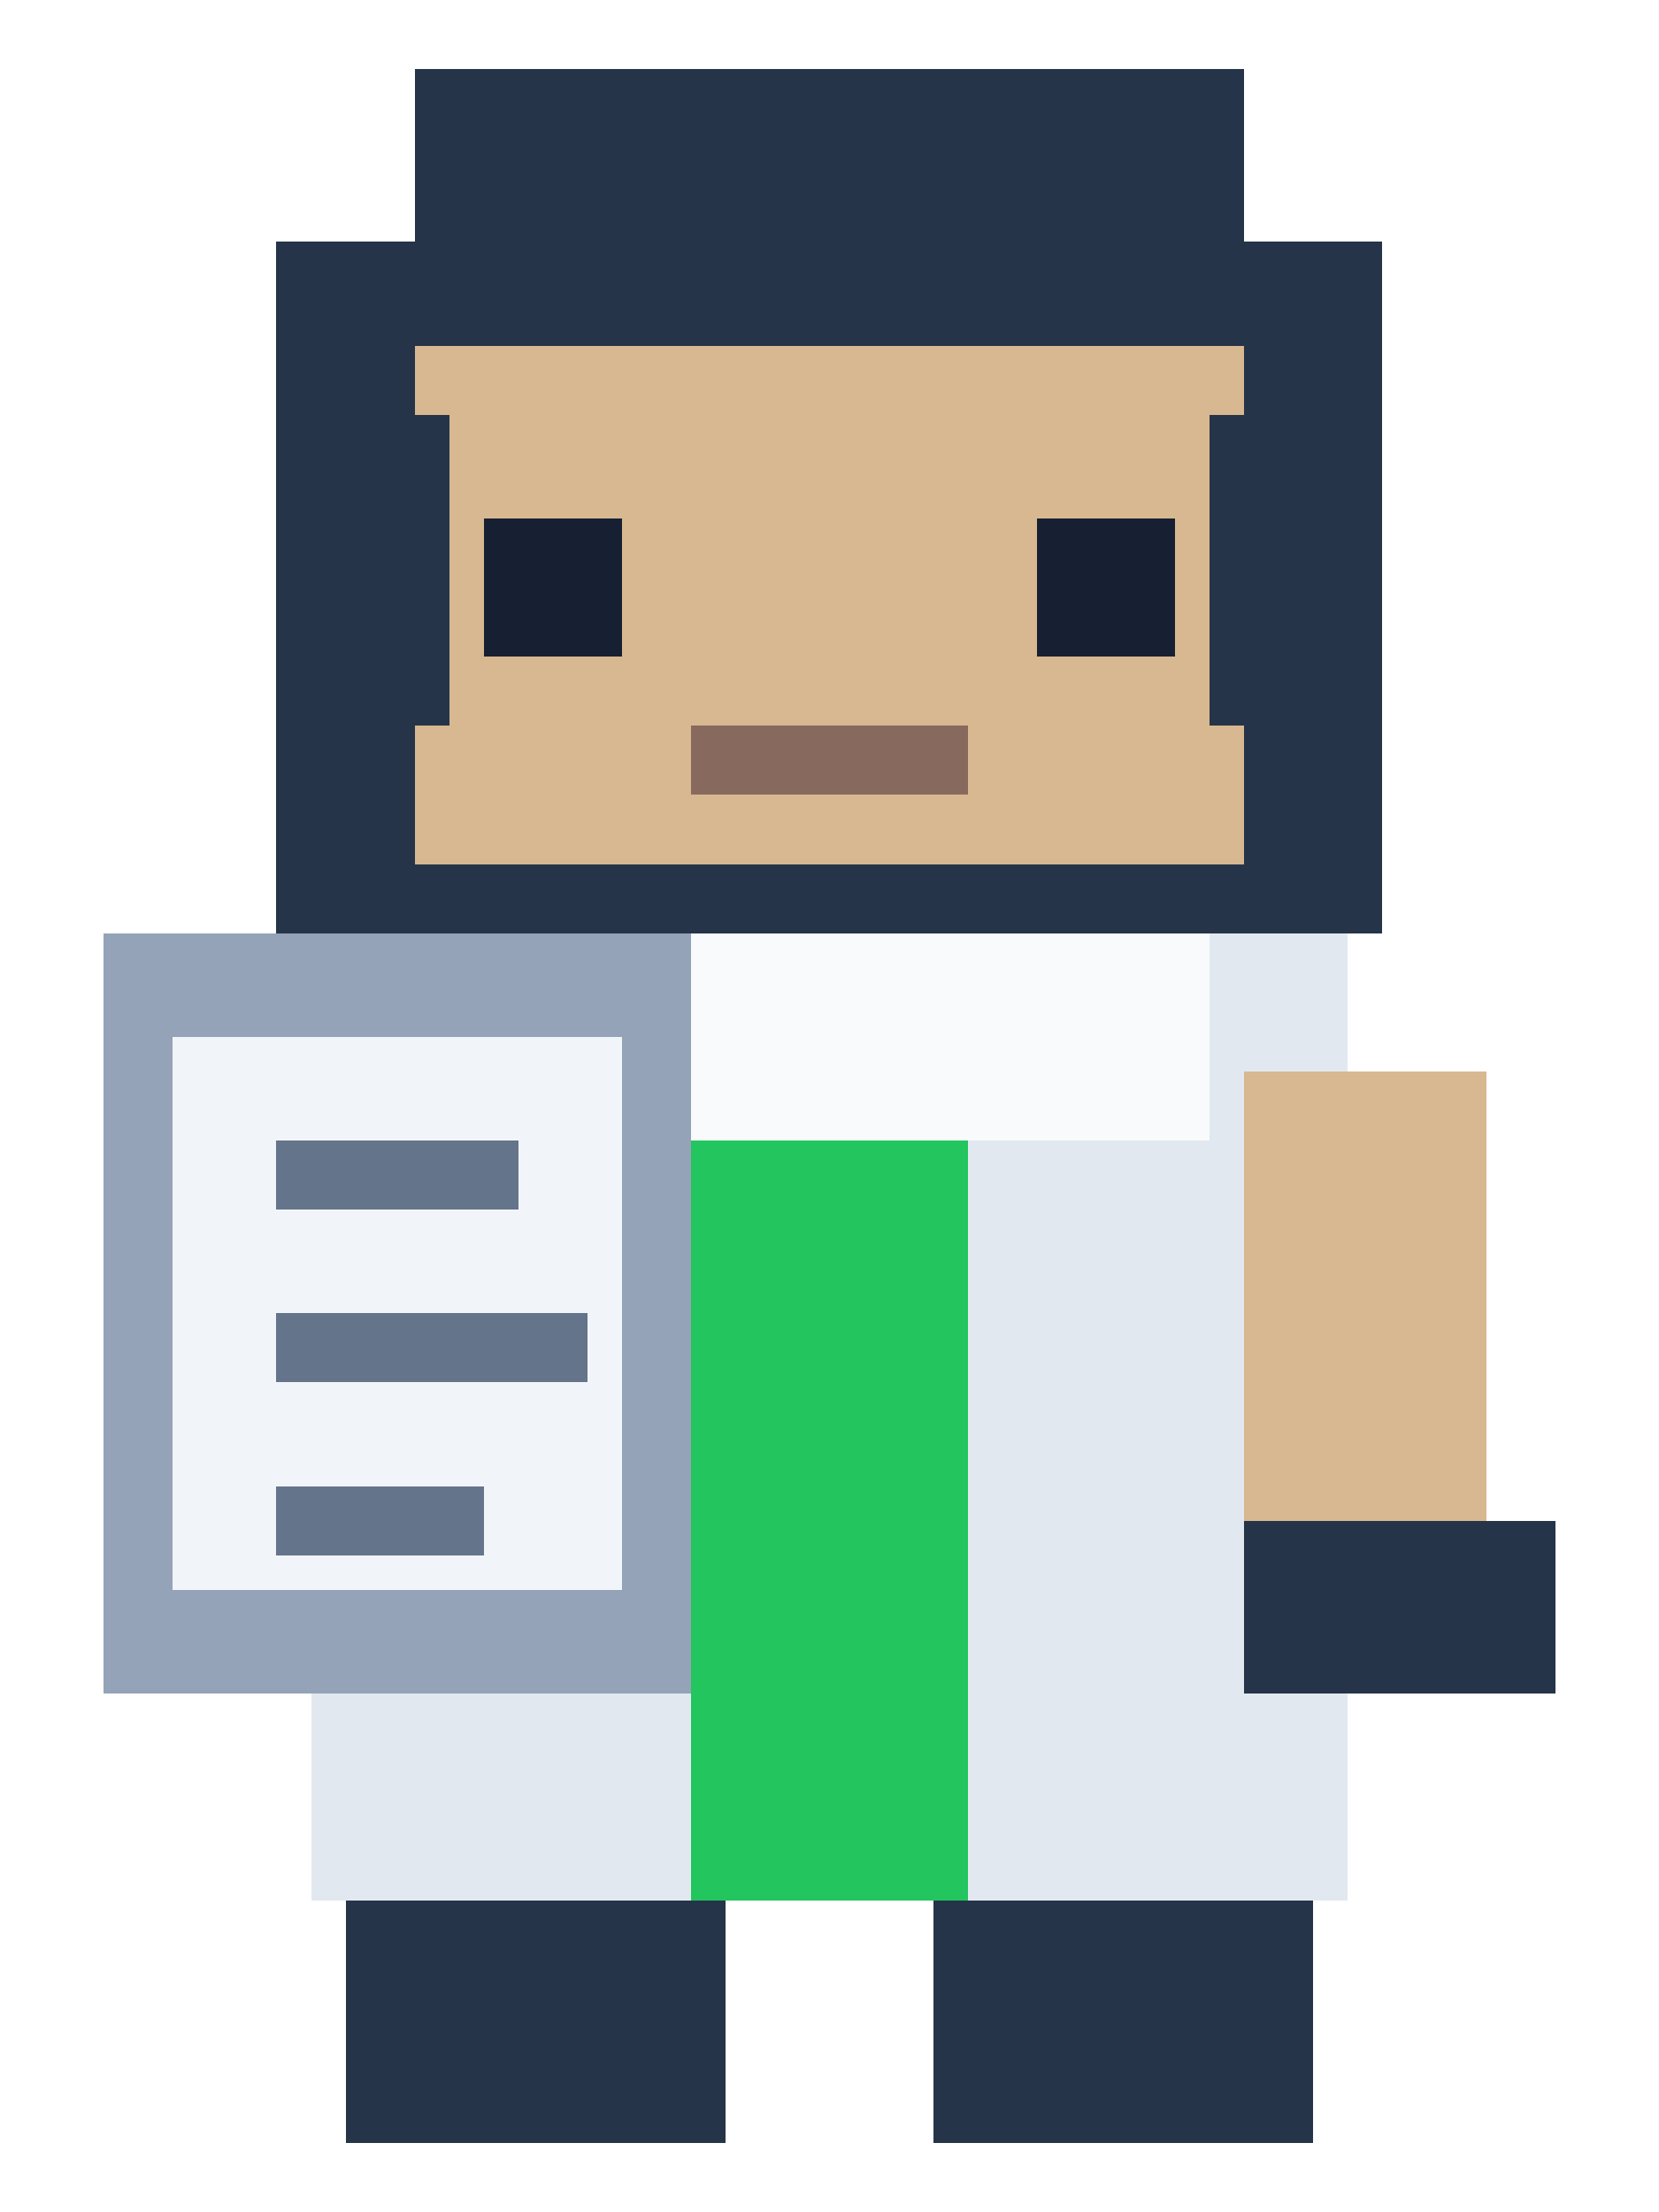
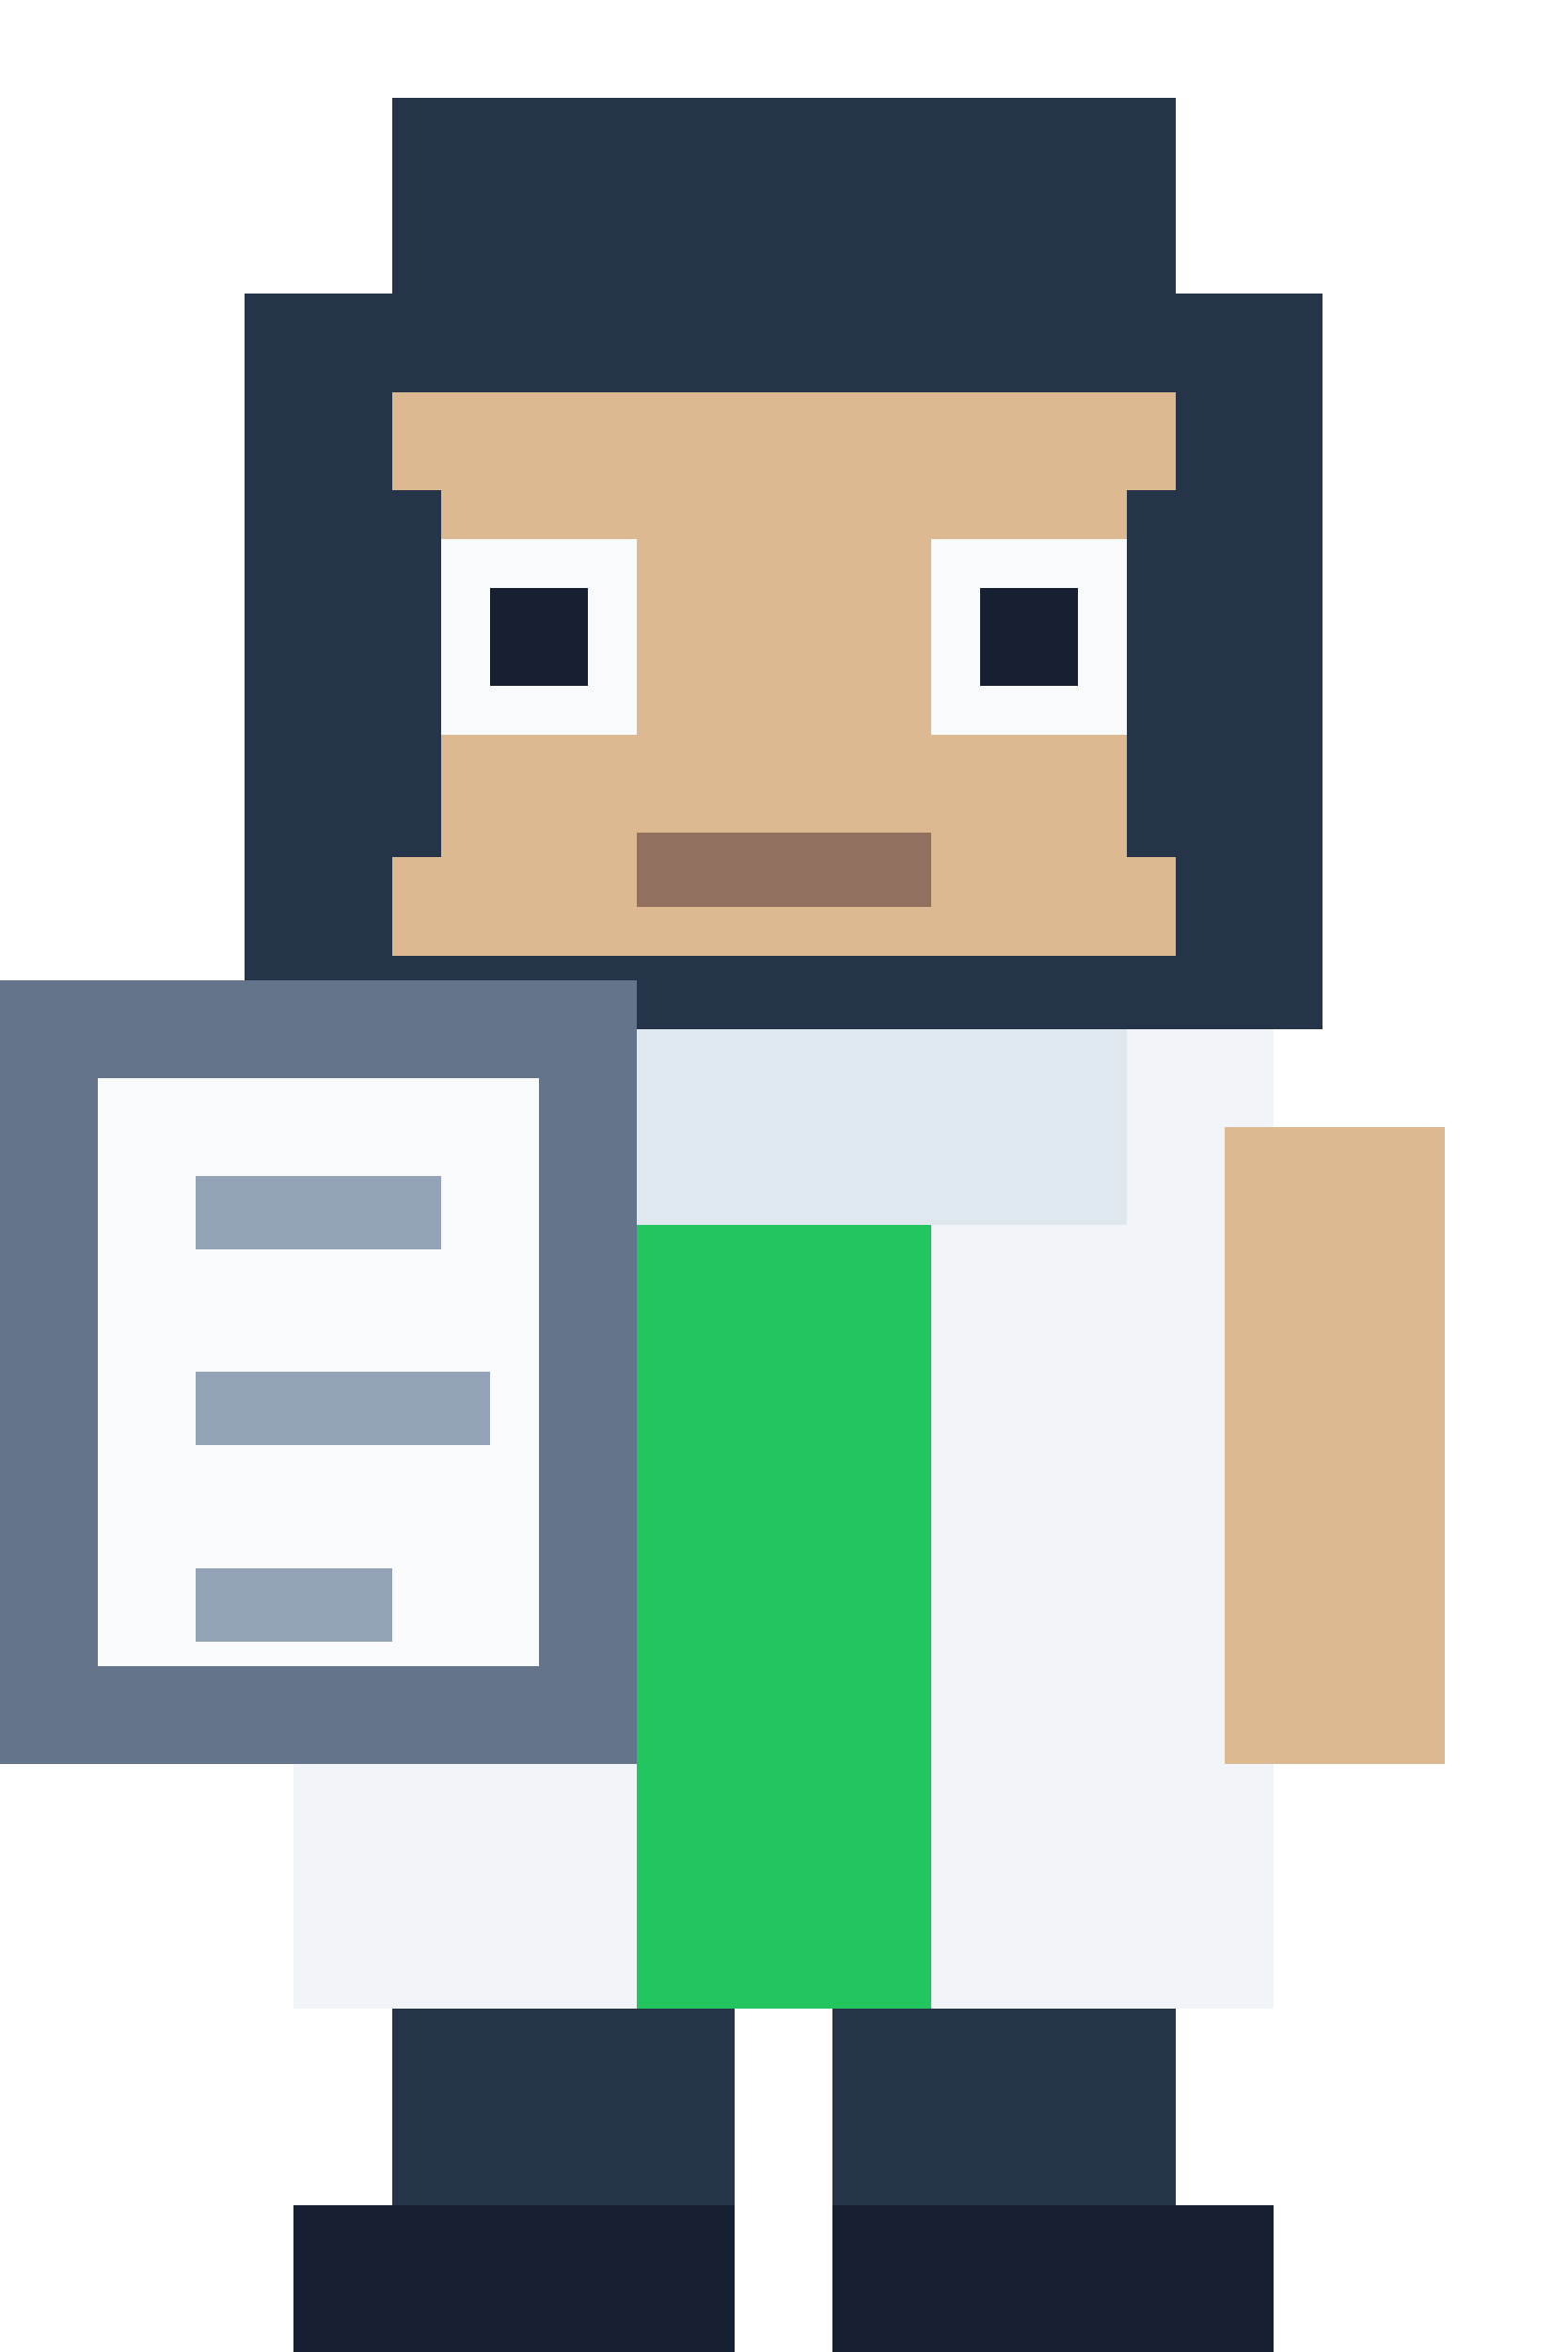
- <svg xmlns="http://www.w3.org/2000/svg" width="48" height="64" viewBox="0 0 48 64" shape-rendering="crispEdges">
-   <rect width="48" height="64" fill="none" />
-   <rect x="12" y="2" width="24" height="5" fill="#263449" />
-   <rect x="8" y="7" width="32" height="20" fill="#263449" />
-   <rect x="12" y="10" width="24" height="15" fill="#d7b890" />
-   <rect x="8" y="12" width="5" height="9" fill="#263449" />
-   <rect x="35" y="12" width="5" height="9" fill="#263449" />
-   <rect x="14" y="15" width="4" height="4" fill="#172033" />
-   <rect x="30" y="15" width="4" height="4" fill="#172033" />
-   <rect x="20" y="21" width="8" height="2" fill="#87695d" />
-   <rect x="9" y="27" width="30" height="28" fill="#e2e8f0" />
-   <rect x="13" y="27" width="22" height="6" fill="#f8fafc" />
-   <rect x="20" y="33" width="8" height="22" fill="#22c55e" />
-   <rect x="5" y="31" width="7" height="17" fill="#d7b890" />
-   <rect x="36" y="31" width="7" height="17" fill="#d7b890" />
-   <rect x="3" y="44" width="9" height="5" fill="#263449" />
-   <rect x="36" y="44" width="9" height="5" fill="#263449" />
-   <rect x="10" y="55" width="11" height="7" fill="#263449" />
-   <rect x="27" y="55" width="11" height="7" fill="#263449" />
-   <rect x="3" y="27" width="17" height="22" fill="#94a3b8" />
-   <rect x="5" y="30" width="13" height="16" fill="#f1f5f9" />
-   <rect x="8" y="33" width="7" height="2" fill="#64748b" />
-   <rect x="8" y="38" width="9" height="2" fill="#64748b" />
-   <rect x="8" y="43" width="6" height="2" fill="#64748b" />
+ <svg xmlns="http://www.w3.org/2000/svg" width="64" height="96" viewBox="0 0 64 96" shape-rendering="crispEdges">
+   <rect width="64" height="96" fill="none" />
+   <rect x="16" y="4" width="32" height="8" fill="#263449" />
+   <rect x="10" y="12" width="44" height="30" fill="#263449" />
+   <rect x="16" y="16" width="32" height="23" fill="#ddb991" />
+   <rect x="10" y="20" width="8" height="15" fill="#263449" />
+   <rect x="46" y="20" width="8" height="15" fill="#263449" />
+   <rect x="18" y="22" width="8" height="8" fill="#f8fafc" />
+   <rect x="38" y="22" width="8" height="8" fill="#f8fafc" />
+   <rect x="20" y="24" width="4" height="4" fill="#172033" />
+   <rect x="40" y="24" width="4" height="4" fill="#172033" />
+   <rect x="26" y="34" width="12" height="3" fill="#92705f" />
+   <rect x="12" y="42" width="40" height="40" fill="#f1f5f9" />
+   <rect x="18" y="42" width="28" height="8" fill="#dfe8ef" />
+   <rect x="26" y="50" width="12" height="32" fill="#22c55e" />
+   <rect x="5" y="46" width="9" height="26" fill="#ddb991" />
+   <rect x="50" y="46" width="9" height="26" fill="#ddb991" />
+   <rect x="0" y="40" width="26" height="32" fill="#64748b" />
+   <rect x="4" y="44" width="18" height="24" fill="#f8fafc" />
+   <rect x="8" y="48" width="10" height="3" fill="#94a3b8" />
+   <rect x="8" y="56" width="12" height="3" fill="#94a3b8" />
+   <rect x="8" y="64" width="8" height="3" fill="#94a3b8" />
+   <rect x="16" y="82" width="14" height="8" fill="#263449" />
+   <rect x="34" y="82" width="14" height="8" fill="#263449" />
+   <rect x="12" y="90" width="18" height="6" fill="#172033" />
+   <rect x="34" y="90" width="18" height="6" fill="#172033" />
</svg>
